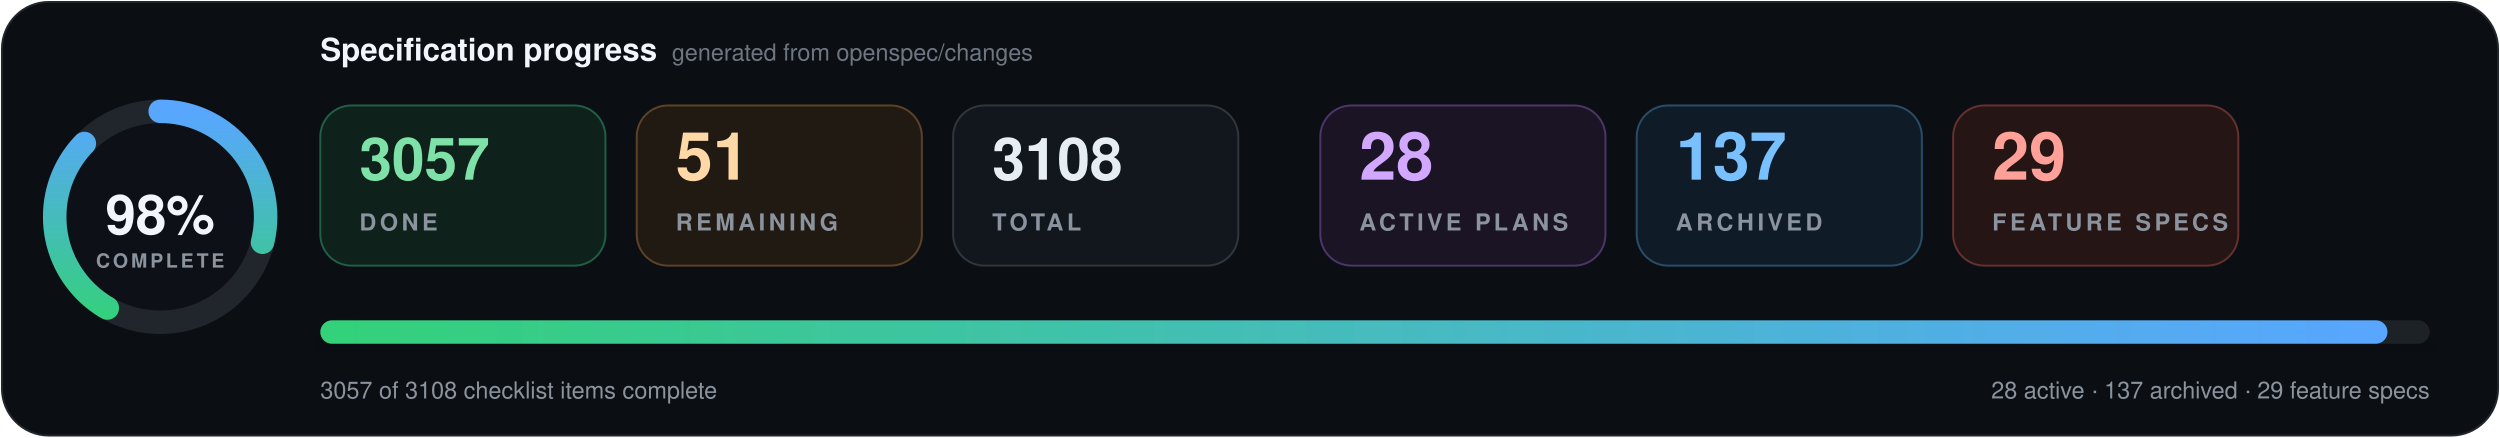
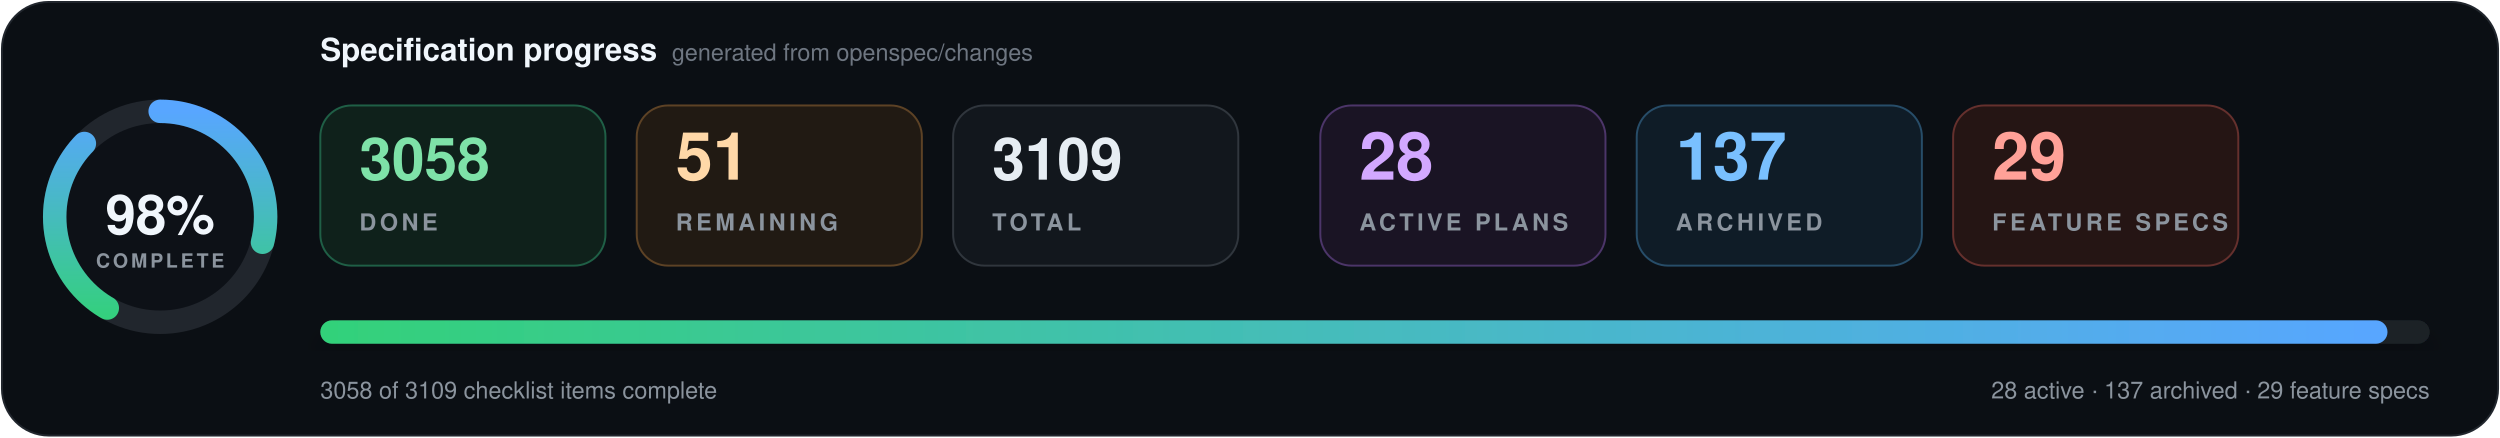
- <svg xmlns="http://www.w3.org/2000/svg" data-cache-version="1790501748" width="1280" height="224" viewBox="0 0 1280 224" role="img" aria-labelledby="title description" font-family="system-ui, -apple-system, BlinkMacSystemFont, 'Segoe UI', Helvetica, Arial, sans-serif" font-variant-numeric="tabular-nums">
+ <svg xmlns="http://www.w3.org/2000/svg" data-cache-version="1790514244" width="1280" height="224" viewBox="0 0 1280 224" role="img" aria-labelledby="title description" font-family="system-ui, -apple-system, BlinkMacSystemFont, 'Segoe UI', Helvetica, Arial, sans-serif" font-variant-numeric="tabular-nums">
  <defs>
    <linearGradient id="progress" x1="0" x2="1">
      <stop offset="0" stop-color="#33d17a" />
      <stop offset="1" stop-color="#58a6ff" />
    </linearGradient>
    <filter id="shadow" x="-10%" y="-20%" width="120%" height="150%">
      <feDropShadow dx="0" dy="7" stdDeviation="9" flood-color="#000" flood-opacity=".28" />
    </filter>
  </defs>
  <rect x="1" y="1" width="1278" height="222" rx="24" fill="#0b0f14" stroke="#21262d" />
  <g transform="translate(82 111)">
    <circle r="54" fill="#0d1117" stroke="#21262d" stroke-width="12" />
    <circle r="54" fill="none" stroke="url(#progress)" stroke-width="12" stroke-linecap="round" pathLength="100" stroke-dasharray="98 100" transform="rotate(-90)" />
    <text y="-1" text-anchor="middle" dominant-baseline="middle" fill="#f0f6fc" font-size="28" font-weight="800">98%</text>
    <text y="26" text-anchor="middle" fill="#8b949e" font-size="10" font-weight="700" letter-spacing="1.5">COMPLETE</text>
  </g>
  <text x="164" y="31" fill="#f0f6fc" font-size="16" font-weight="750">Specification progress</text>
  <text x="344" y="31" fill="#6e7681" font-size="12">generated from openspec/changes</text>
  <g transform="translate(164 54)">
    <rect width="146" height="82" rx="16" fill="#0f211b" stroke="#1f5f46" />
-     <text x="20" y="38" fill="#7ee2a8" font-size="30" font-weight="750">3057</text>
+     <text x="20" y="38" fill="#7ee2a8" font-size="30" font-weight="750">3058</text>
    <text x="20" y="64" fill="#8b949e" font-size="12" font-weight="700" letter-spacing="1.8">DONE</text>
  </g>
  <g transform="translate(326 54)">
    <rect width="146" height="82" rx="16" fill="#211a13" stroke="#5d4225" />
    <text x="20" y="38" fill="#ffd8a8" font-size="34" font-weight="750">51</text>
    <text x="20" y="64" fill="#8b949e" font-size="12" font-weight="700" letter-spacing="1.8">REMAINING</text>
  </g>
  <g transform="translate(488 54)">
    <rect width="146" height="82" rx="16" fill="#12171d" stroke="#30363d" />
-     <text x="20" y="38" fill="#e6edf3" font-size="30" font-weight="750">3108</text>
+     <text x="20" y="38" fill="#e6edf3" font-size="30" font-weight="750">3109</text>
    <text x="20" y="64" fill="#8b949e" font-size="12" font-weight="700" letter-spacing="1.8">TOTAL</text>
  </g>
  <g transform="translate(676 54)">
    <rect width="146" height="82" rx="16" fill="#1a1424" stroke="#4c3569" />
    <text x="20" y="38" fill="#d2a8ff" font-size="34" font-weight="750">28</text>
    <text x="20" y="64" fill="#8b949e" font-size="12" font-weight="700" letter-spacing="1.8">ACTIVE PLANS</text>
  </g>
  <g transform="translate(838 54)">
    <rect width="146" height="82" rx="16" fill="#0f1c27" stroke="#274d69" />
    <text x="20" y="38" fill="#79c0ff" font-size="34" font-weight="750">137</text>
    <text x="20" y="64" fill="#8b949e" font-size="12" font-weight="700" letter-spacing="1.8">ARCHIVED</text>
  </g>
  <g transform="translate(1000 54)">
    <rect width="146" height="82" rx="16" fill="#251514" stroke="#65302d" />
    <text x="20" y="38" fill="#ffa198" font-size="34" font-weight="750">29</text>
    <text x="20" y="64" fill="#8b949e" font-size="12" font-weight="700" letter-spacing="1.8">FEATURE SPECS</text>
  </g>
  <g filter="url(#shadow)">
    <rect x="164" y="164" width="1080" height="12" rx="6" fill="#1b2128" />
    <rect x="164" y="164" width="1058.4" height="12" rx="6" fill="url(#progress)" />
  </g>
-   <text x="164" y="204" fill="#8b949e" font-size="12">3057 of 3108 checklist items complete</text>
+   <text x="164" y="204" fill="#8b949e" font-size="12">3058 of 3109 checklist items complete</text>
  <text x="1244" y="204" text-anchor="end" fill="#8b949e" font-size="12">28 active · 137 archived · 29 feature specs</text>
</svg>
